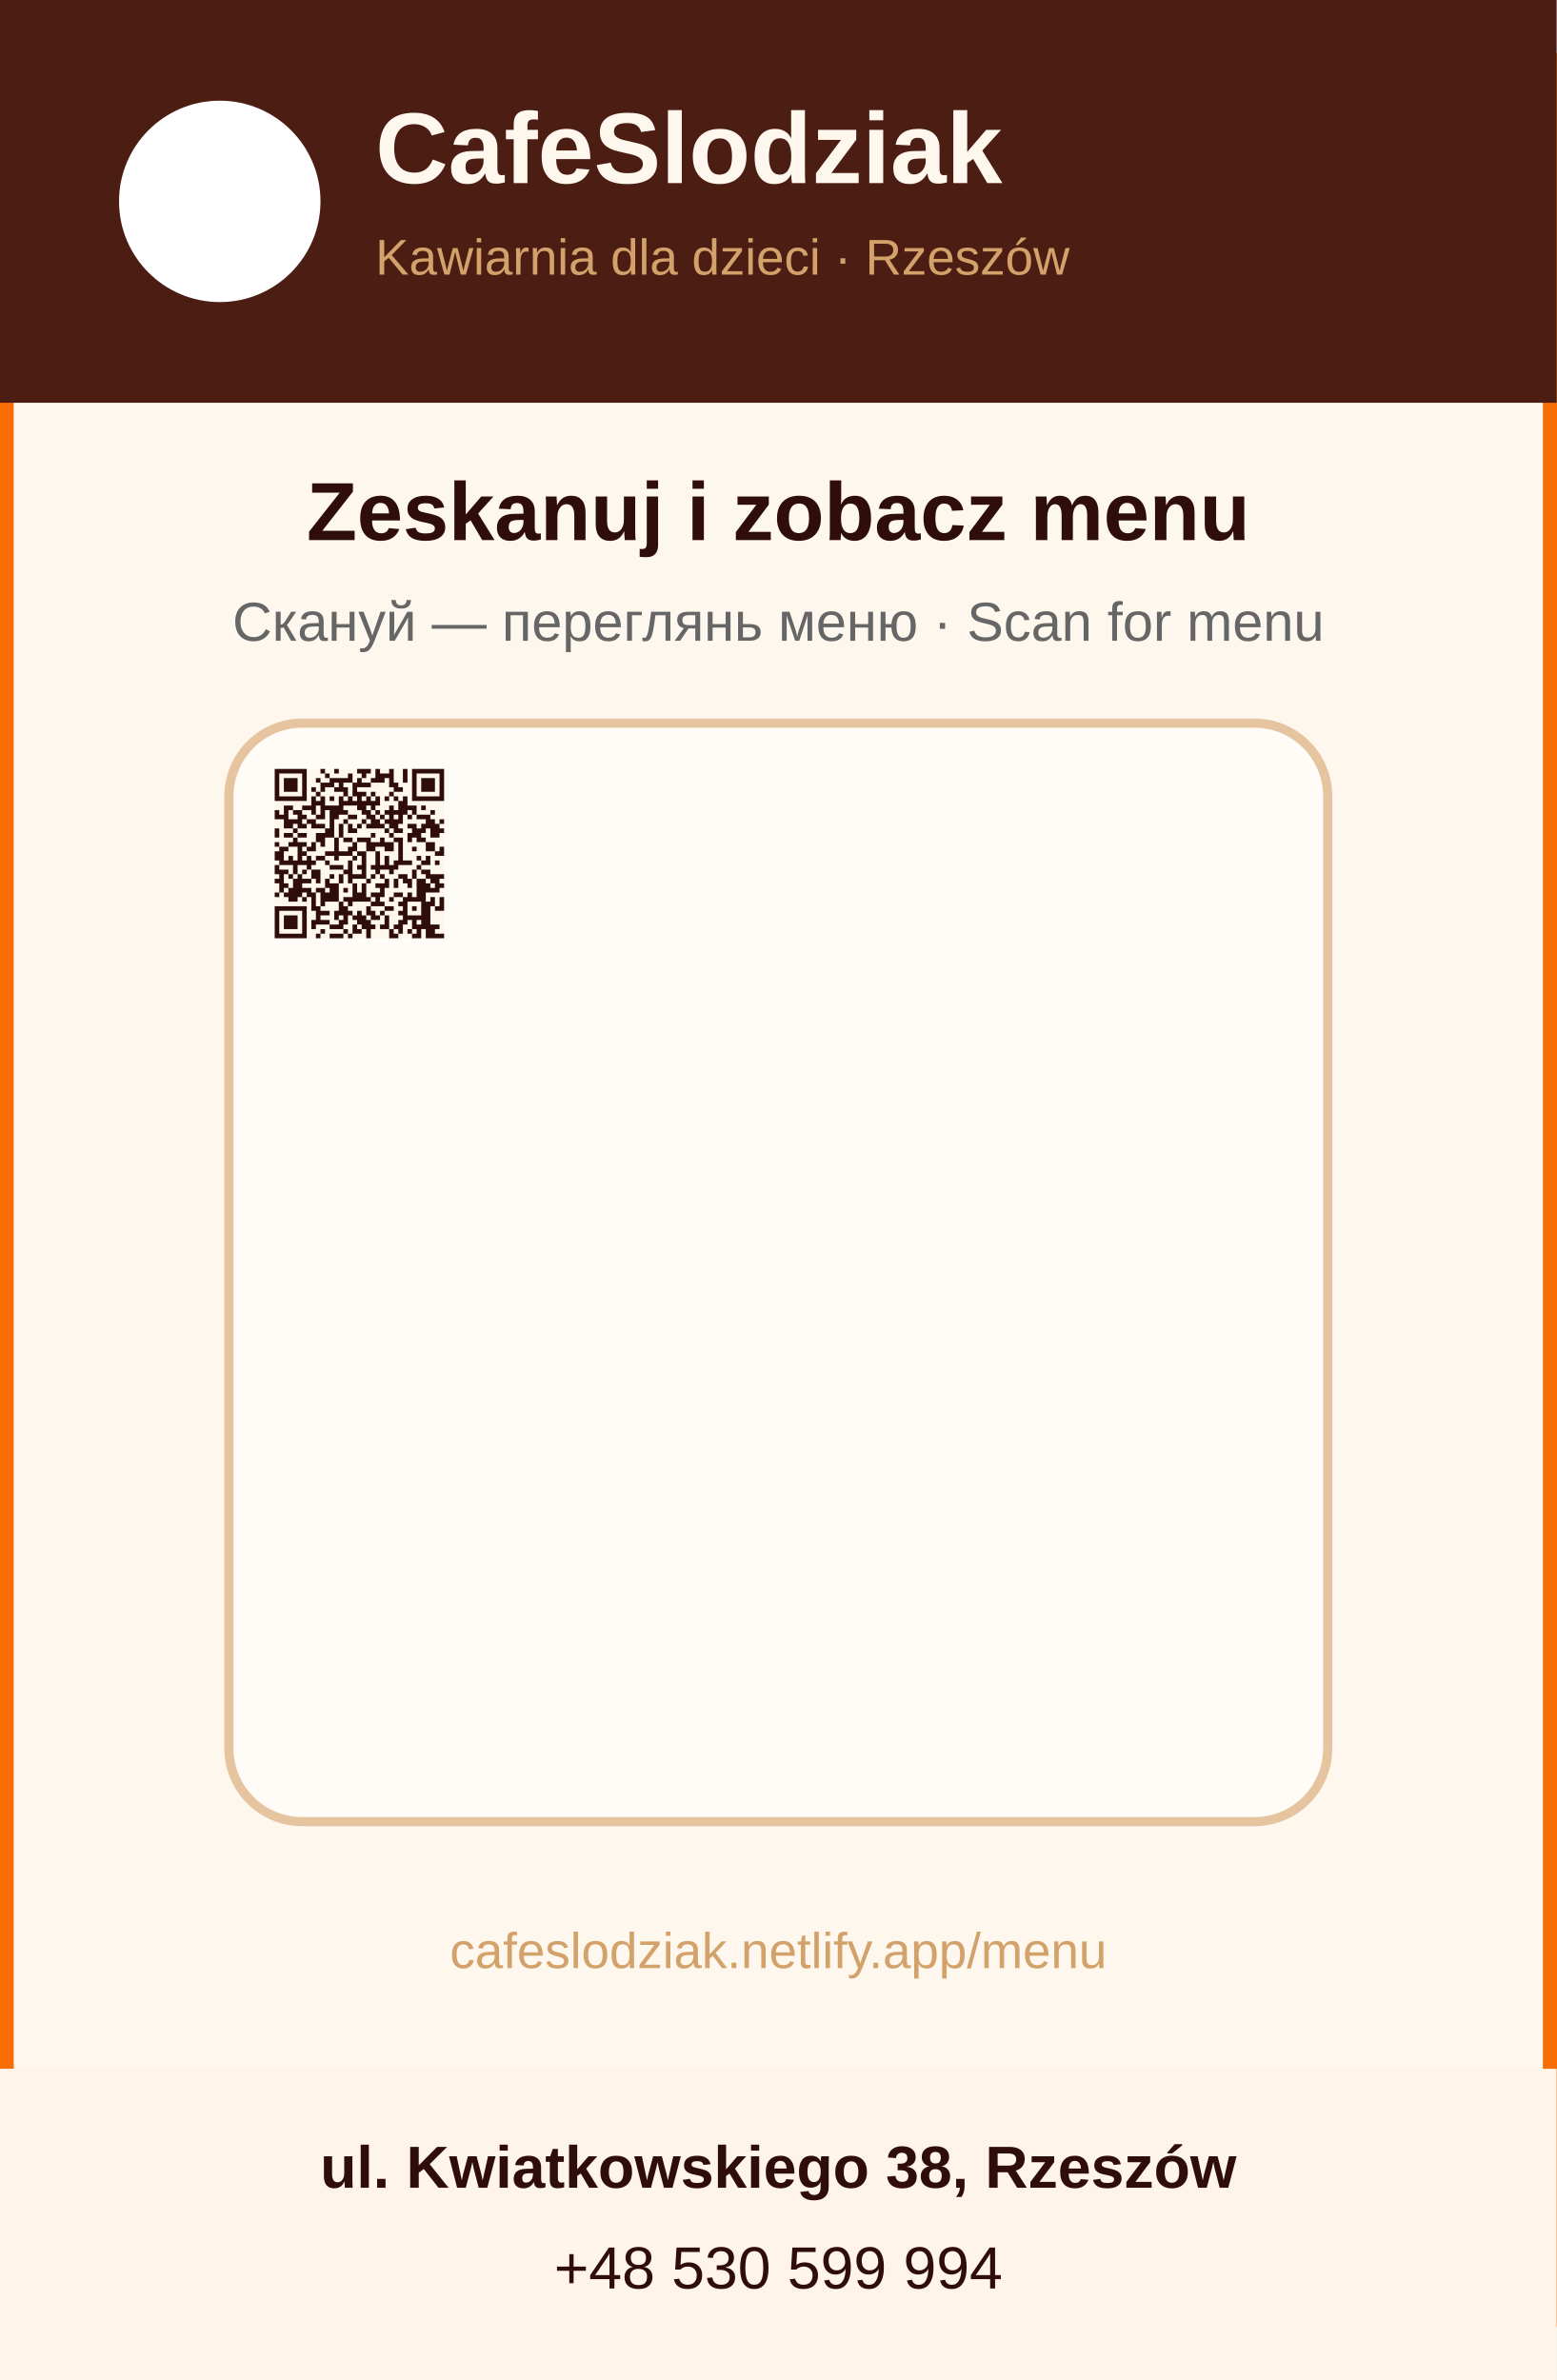
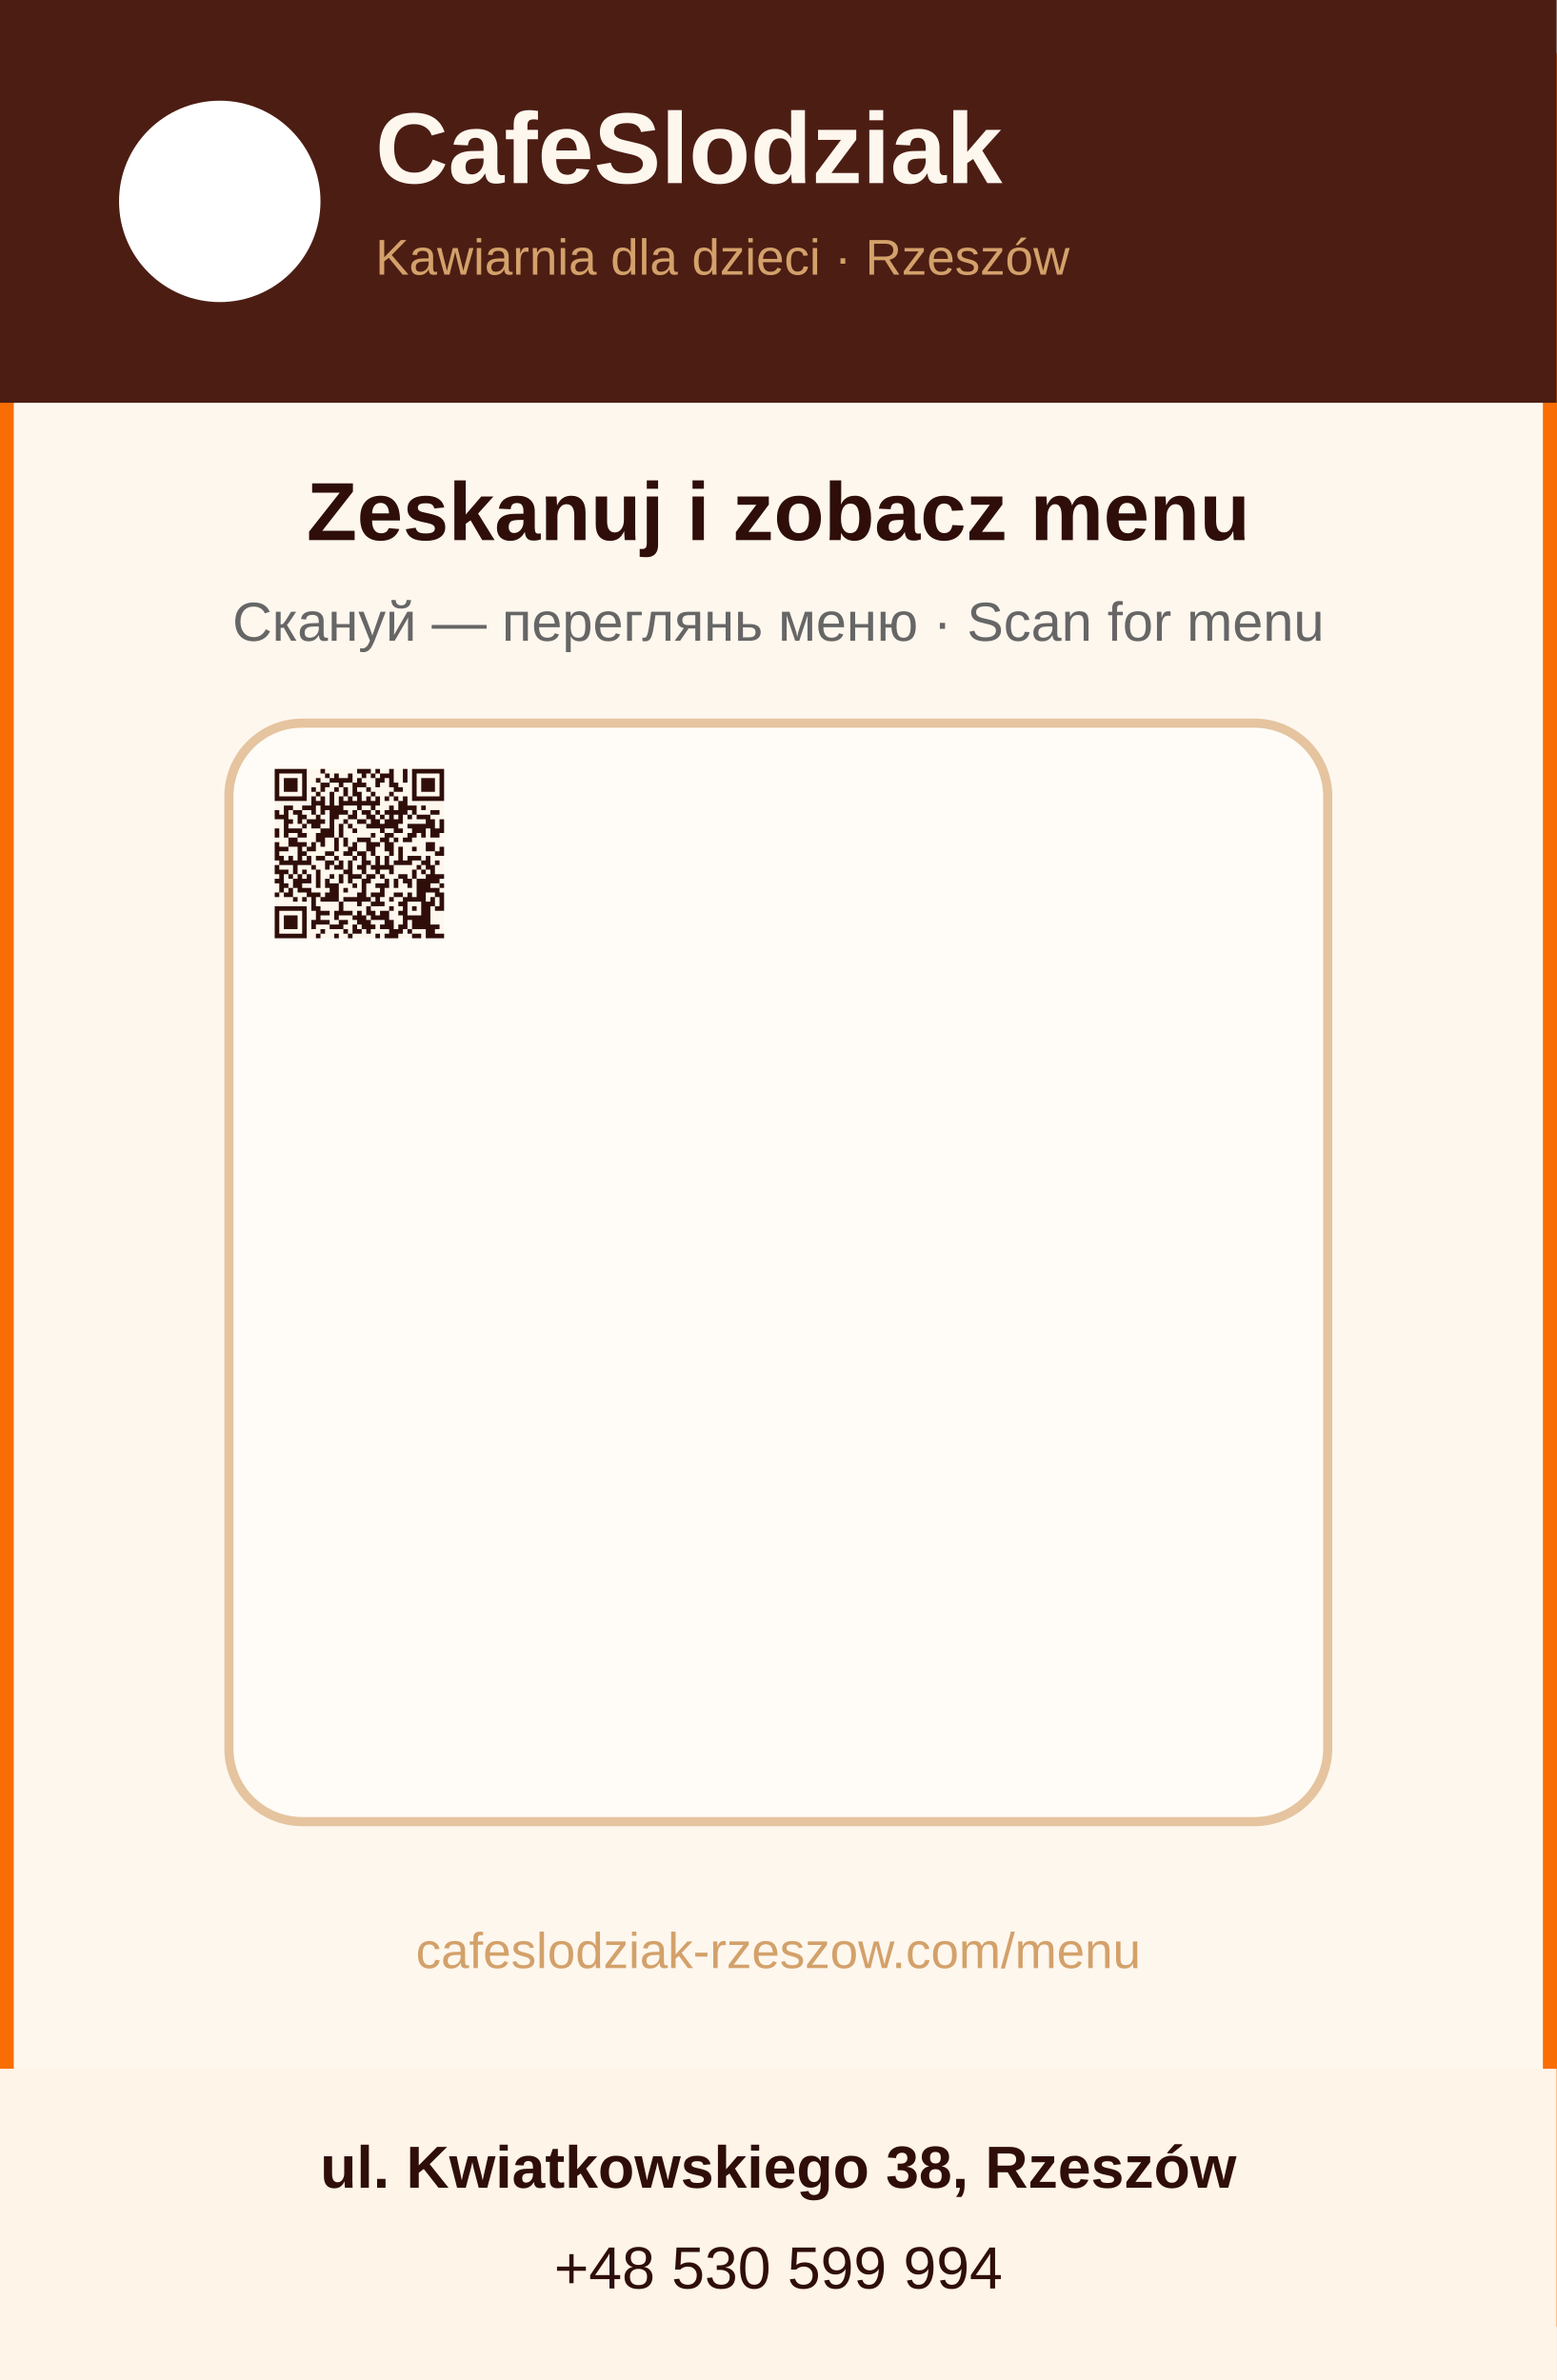
<svg xmlns="http://www.w3.org/2000/svg" width="340" height="520" viewBox="0 0 340 520">
  <rect width="340" height="520" rx="24" fill="#FEF7EE" stroke="#F86E04" stroke-width="6" />
  <rect width="340" height="88" fill="#4C1D13" />
  <circle cx="48" cy="44" r="22" fill="#FFFFFF" />
  <text x="82" y="40" fill="#FEF7EE" font-family="Arial, sans-serif" font-size="22" font-weight="700">CafeSlodziak</text>
  <text x="82" y="60" fill="#D3A16A" font-family="Arial, sans-serif" font-size="11">Kawiarnia dla dzieci · Rzeszów</text>
  <text x="170" y="118" fill="#2F0E09" font-family="Arial, sans-serif" font-size="18" font-weight="700" text-anchor="middle">Zeskanuj i zobacz menu</text>
  <text x="170" y="140" fill="#666666" font-family="Arial, sans-serif" font-size="12" text-anchor="middle">Скануй — переглянь меню · Scan for menu</text>
  <rect x="50" y="158" width="240" height="240" rx="16" fill="#FFFFFF" stroke="#D3A16A" stroke-width="2" opacity="0.6" />
  <g transform="translate(60, 168)">
    <path fill="#FEF7EE" d="M0 0h37v37H0z" />
-     <path stroke="#2F0E09" d="M0 0.5h7m3 0h1m2 0h1m4 0h3m1 0h1m2 0h1m2 0h1m1 0h7M0 1.5h1m5 0h1m4 0h1m4 0h1m2 0h1m2 0h4m2 0h1m1 0h1m5 0h1M0 2.5h1m1 0h3m1 0h1m2 0h1m2 0h5m1 0h1m2 0h3m1 0h1m2 0h1m1 0h1m1 0h3m1 0h1M0 3.5h1m1 0h3m1 0h1m3 0h3m1 0h1m2 0h4m4 0h2m3 0h1m1 0h3m1 0h1M0 4.5h1m1 0h3m1 0h1m1 0h1m1 0h1m2 0h3m1 0h1m8 0h2m2 0h1m1 0h3m1 0h1M0 5.5h1m5 0h1m2 0h1m5 0h1m1 0h3m1 0h1m3 0h1m4 0h1m5 0h1M0 6.5h7m1 0h1m1 0h1m1 0h1m1 0h1m1 0h1m1 0h1m1 0h1m1 0h1m1 0h1m1 0h1m1 0h1m1 0h7M8 7.5h3m3 0h9m4 0h2M2 8.5h2m2 0h3m1 0h5m3 0h2m1 0h1m3 0h1m1 0h4m1 0h1M0 9.5h1m1 0h1m1 0h2m2 0h1m1 0h1m1 0h4m3 0h2m1 0h1m1 0h5m1 0h1m3 0h1M0 10.5h3m2 0h2m2 0h2m1 0h2m2 0h2m2 0h2m1 0h1m1 0h1m1 0h1m1 0h1m1 0h3M2 11.5h4m1 0h2m3 0h1m2 0h1m3 0h1m1 0h2m1 0h4m5 0h2m1 0h1M2 12.5h2m1 0h2m1 0h3m1 0h1m1 0h1m1 0h1m1 0h1m1 0h4m1 0h2m2 0h2m1 0h4M0 13.5h1m3 0h1m6 0h2m1 0h1m1 0h2m6 0h1m1 0h2m2 0h3m1 0h3M0 14.5h1m1 0h2m1 0h2m2 0h4m1 0h1m6 0h1m3 0h1m3 0h3m2 0h2M4 15.5h1m4 0h2m2 0h1m1 0h2m1 0h3m2 0h1m2 0h2m1 0h1m1 0h2M0 16.5h1m2 0h4m1 0h1m1 0h1m2 0h1m3 0h1m2 0h6m1 0h1m5 0h2M1 17.5h2m2 0h1m1 0h2m4 0h1m2 0h2m2 0h2m2 0h2m1 0h1m2 0h1m2 0h2m1 0h1M0 18.5h2m3 0h2m4 0h6m1 0h2m2 0h1m4 0h1m7 0h2M0 19.5h2m1 0h1m1 0h1m1 0h1m1 0h2m2 0h1m3 0h1m1 0h1m2 0h1m1 0h1m2 0h1m3 0h1m1 0h1M1 20.5h8m2 0h1m4 0h1m2 0h1m2 0h1m1 0h1m1 0h4m2 0h2m1 0h1M0 21.5h1m3 0h1m2 0h1m4 0h3m1 0h1m1 0h2m1 0h6m4 0h1M0 22.5h3m1 0h1m1 0h1m1 0h2m5 0h2m2 0h1m2 0h1m2 0h1m4 0h1m1 0h2M1 23.5h1m1 0h1m1 0h1m2 0h2m2 0h1m1 0h1m1 0h4m1 0h1m1 0h1m3 0h2m1 0h1m2 0h4M0 24.5h2m2 0h4m1 0h1m1 0h1m2 0h1m1 0h1m3 0h1m3 0h1m1 0h1m1 0h2m1 0h2m1 0h2M1 25.5h2m1 0h2m5 0h3m3 0h1m1 0h1m2 0h3m1 0h1m2 0h1m1 0h3m1 0h2M1 26.5h1m1 0h5m1 0h2m1 0h2m1 0h1m1 0h1m1 0h1m3 0h1m7 0h5M0 27.5h1m1 0h4m1 0h2m1 0h4m3 0h3m1 0h3m2 0h2m1 0h1m1 0h2M3 28.5h2m1 0h1m1 0h1m1 0h4m1 0h6m1 0h1m2 0h1m2 0h5m1 0h1m1 0h1M8 29.5h1m1 0h1m3 0h1m1 0h1m4 0h3m3 0h2m3 0h3m1 0h1M0 30.5h7m1 0h2m4 0h2m4 0h1m3 0h2m2 0h1m1 0h1m1 0h2m1 0h2M0 31.5h1m5 0h1m2 0h3m1 0h4m1 0h1m1 0h2m1 0h1m3 0h2m3 0h2M0 32.5h1m1 0h3m1 0h1m2 0h1m3 0h1m1 0h1m1 0h3m1 0h2m1 0h1m3 0h6M0 33.5h1m1 0h3m1 0h1m1 0h4m2 0h2m2 0h3m3 0h1m2 0h2m1 0h1m1 0h2M0 34.5h1m1 0h3m1 0h1m1 0h1m3 0h3m2 0h1m1 0h3m1 0h2m1 0h2m2 0h6M0 35.5h1m5 0h1m3 0h1m4 0h1m1 0h2m1 0h1m4 0h1m1 0h1m1 0h1m1 0h1m1 0h2M0 36.5h7m2 0h1m2 0h3m1 0h1m3 0h1m4 0h2m3 0h2m1 0h4" />
+     <path stroke="#2F0E09" d="M0 0.5h7m3 0h1m7 0h3m1 0h1m2 0h1m2 0h1m1 0h7M0 1.5h1m5 0h1m4 0h1m1 0h1m2 0h1m2 0h1m1 0h1m1 0h3m2 0h1m1 0h1m5 0h1M0 2.5h1m1 0h3m1 0h1m2 0h1m2 0h5m1 0h1m3 0h2m1 0h1m2 0h1m1 0h1m1 0h3m1 0h1M0 3.5h1m1 0h3m1 0h1m3 0h2m2 0h1m2 0h3m2 0h1m2 0h2m3 0h1m1 0h3m1 0h1M0 4.5h1m1 0h3m1 0h1m1 0h1m1 0h1m2 0h1m1 0h1m1 0h1m2 0h1m5 0h2m2 0h1m1 0h3m1 0h1M0 5.5h1m5 0h1m2 0h1m2 0h1m2 0h1m1 0h2m2 0h1m3 0h1m4 0h1m5 0h1M0 6.5h7m1 0h1m1 0h1m1 0h1m1 0h1m1 0h1m1 0h1m1 0h1m1 0h1m1 0h1m1 0h1m1 0h1m1 0h7M8 7.5h3m1 0h1m1 0h9m4 0h2M2 8.5h2m2 0h3m1 0h5m3 0h1m2 0h1m3 0h1m1 0h4m1 0h1M0 9.5h1m1 0h1m1 0h2m2 0h1m1 0h1m1 0h4m1 0h1m1 0h2m1 0h1m1 0h5m1 0h1m3 0h2M0 10.5h3m2 0h2m2 0h1m2 0h2m2 0h2m2 0h2m1 0h1m1 0h1m1 0h1m1 0h1m1 0h3M2 11.5h2m1 0h1m1 0h4m1 0h1m2 0h1m2 0h2m1 0h2m1 0h4m5 0h2m1 0h1M2 12.5h1m3 0h1m1 0h2m2 0h1m1 0h1m1 0h1m3 0h7m2 0h6m1 0h1M0 13.5h1m1 0h4m4 0h3m1 0h1m2 0h1m5 0h1m2 0h2m2 0h3m1 0h3M0 14.5h1m1 0h1m2 0h2m2 0h4m1 0h1m6 0h1m2 0h2m3 0h2m1 0h1m1 0h2M3 15.5h2m4 0h2m2 0h1m1 0h1m2 0h3m2 0h2m1 0h1m1 0h2M0 16.5h1m2 0h4m1 0h1m1 0h1m2 0h1m1 0h1m1 0h1m2 0h3m1 0h2m7 0h2M0 17.5h3m2 0h1m1 0h2m4 0h1m2 0h2m2 0h2m2 0h2m1 0h1m2 0h1m2 0h2m1 0h1M0 18.5h1m4 0h2m4 0h2m2 0h2m1 0h2m1 0h1m3 0h1m1 0h1m7 0h2M0 19.5h2m1 0h1m1 0h1m1 0h1m1 0h2m2 0h1m3 0h1m1 0h1m2 0h1m1 0h1m2 0h1m1 0h3m1 0h1M1 20.5h7m3 0h2m1 0h1m1 0h1m2 0h2m1 0h1m1 0h1m1 0h4m2 0h2m1 0h1M0 21.5h1m3 0h1m3 0h1m2 0h1m1 0h2m1 0h1m1 0h2m1 0h5m5 0h1m1 0h2M0 22.5h3m1 0h1m1 0h1m2 0h1m5 0h2m2 0h1m2 0h1m2 0h1m4 0h1m1 0h1m1 0h1M1 23.5h1m1 0h1m1 0h1m1 0h1m1 0h1m2 0h1m1 0h1m1 0h3m1 0h2m1 0h1m3 0h2m1 0h1m2 0h4M0 24.5h2m2 0h4m1 0h1m1 0h1m2 0h1m1 0h1m2 0h2m3 0h1m1 0h1m1 0h2m1 0h5M1 25.5h2m1 0h2m3 0h1m1 0h3m3 0h1m1 0h1m2 0h3m1 0h1m2 0h1m1 0h3m2 0h1M1 26.5h1m1 0h1m1 0h3m4 0h2m1 0h1m3 0h1m3 0h1m7 0h5M0 27.5h1m1 0h2m3 0h3m1 0h3m4 0h2m1 0h3m2 0h2m1 0h1m1 0h2m2 0h2M4 28.5h1m1 0h1m1 0h1m1 0h4m1 0h6m1 0h1m2 0h1m2 0h5m1 0h1m1 0h1M8 29.5h1m5 0h1m3 0h1m2 0h3m3 0h2m3 0h3m1 0h1M0 30.5h7m1 0h2m4 0h1m5 0h1m4 0h1m2 0h1m1 0h1m1 0h2m1 0h2M0 31.5h1m5 0h1m2 0h3m1 0h4m1 0h1m1 0h2m1 0h2m2 0h2m3 0h2M0 32.5h1m1 0h3m1 0h1m2 0h1m3 0h1m3 0h3m1 0h4m3 0h6M0 33.5h1m1 0h3m1 0h1m1 0h4m2 0h2m2 0h3m3 0h2m2 0h1m1 0h4M0 34.5h1m1 0h3m1 0h1m1 0h1m3 0h3m2 0h1m1 0h3m1 0h3m1 0h2m1 0h6M0 35.5h1m5 0h1m3 0h1m4 0h1m1 0h2m1 0h1m4 0h3m1 0h1m3 0h2M0 36.5h7m2 0h1m3 0h1m2 0h1m5 0h1m1 0h3m3 0h2m1 0h4" />
  </g>
-   <text x="170" y="430" fill="#D3A16A" font-family="Arial, sans-serif" font-size="11" text-anchor="middle">cafeslodziak.netlify.app/menu</text>
+   <text x="170" y="430" fill="#D3A16A" font-family="Arial, sans-serif" font-size="11" text-anchor="middle">cafeslodziak-rzeszow.com/menu</text>
  <rect y="452" width="340" height="68" fill="#FFF4E8" />
  <text x="170" y="478" fill="#2F0E09" font-family="Arial, sans-serif" font-size="13" font-weight="600" text-anchor="middle">ul. Kwiatkowskiego 38, Rzeszów</text>
  <text x="170" y="500" fill="#2F0E09" font-family="Arial, sans-serif" font-size="13" text-anchor="middle">+48 530 599 994</text>
</svg>
